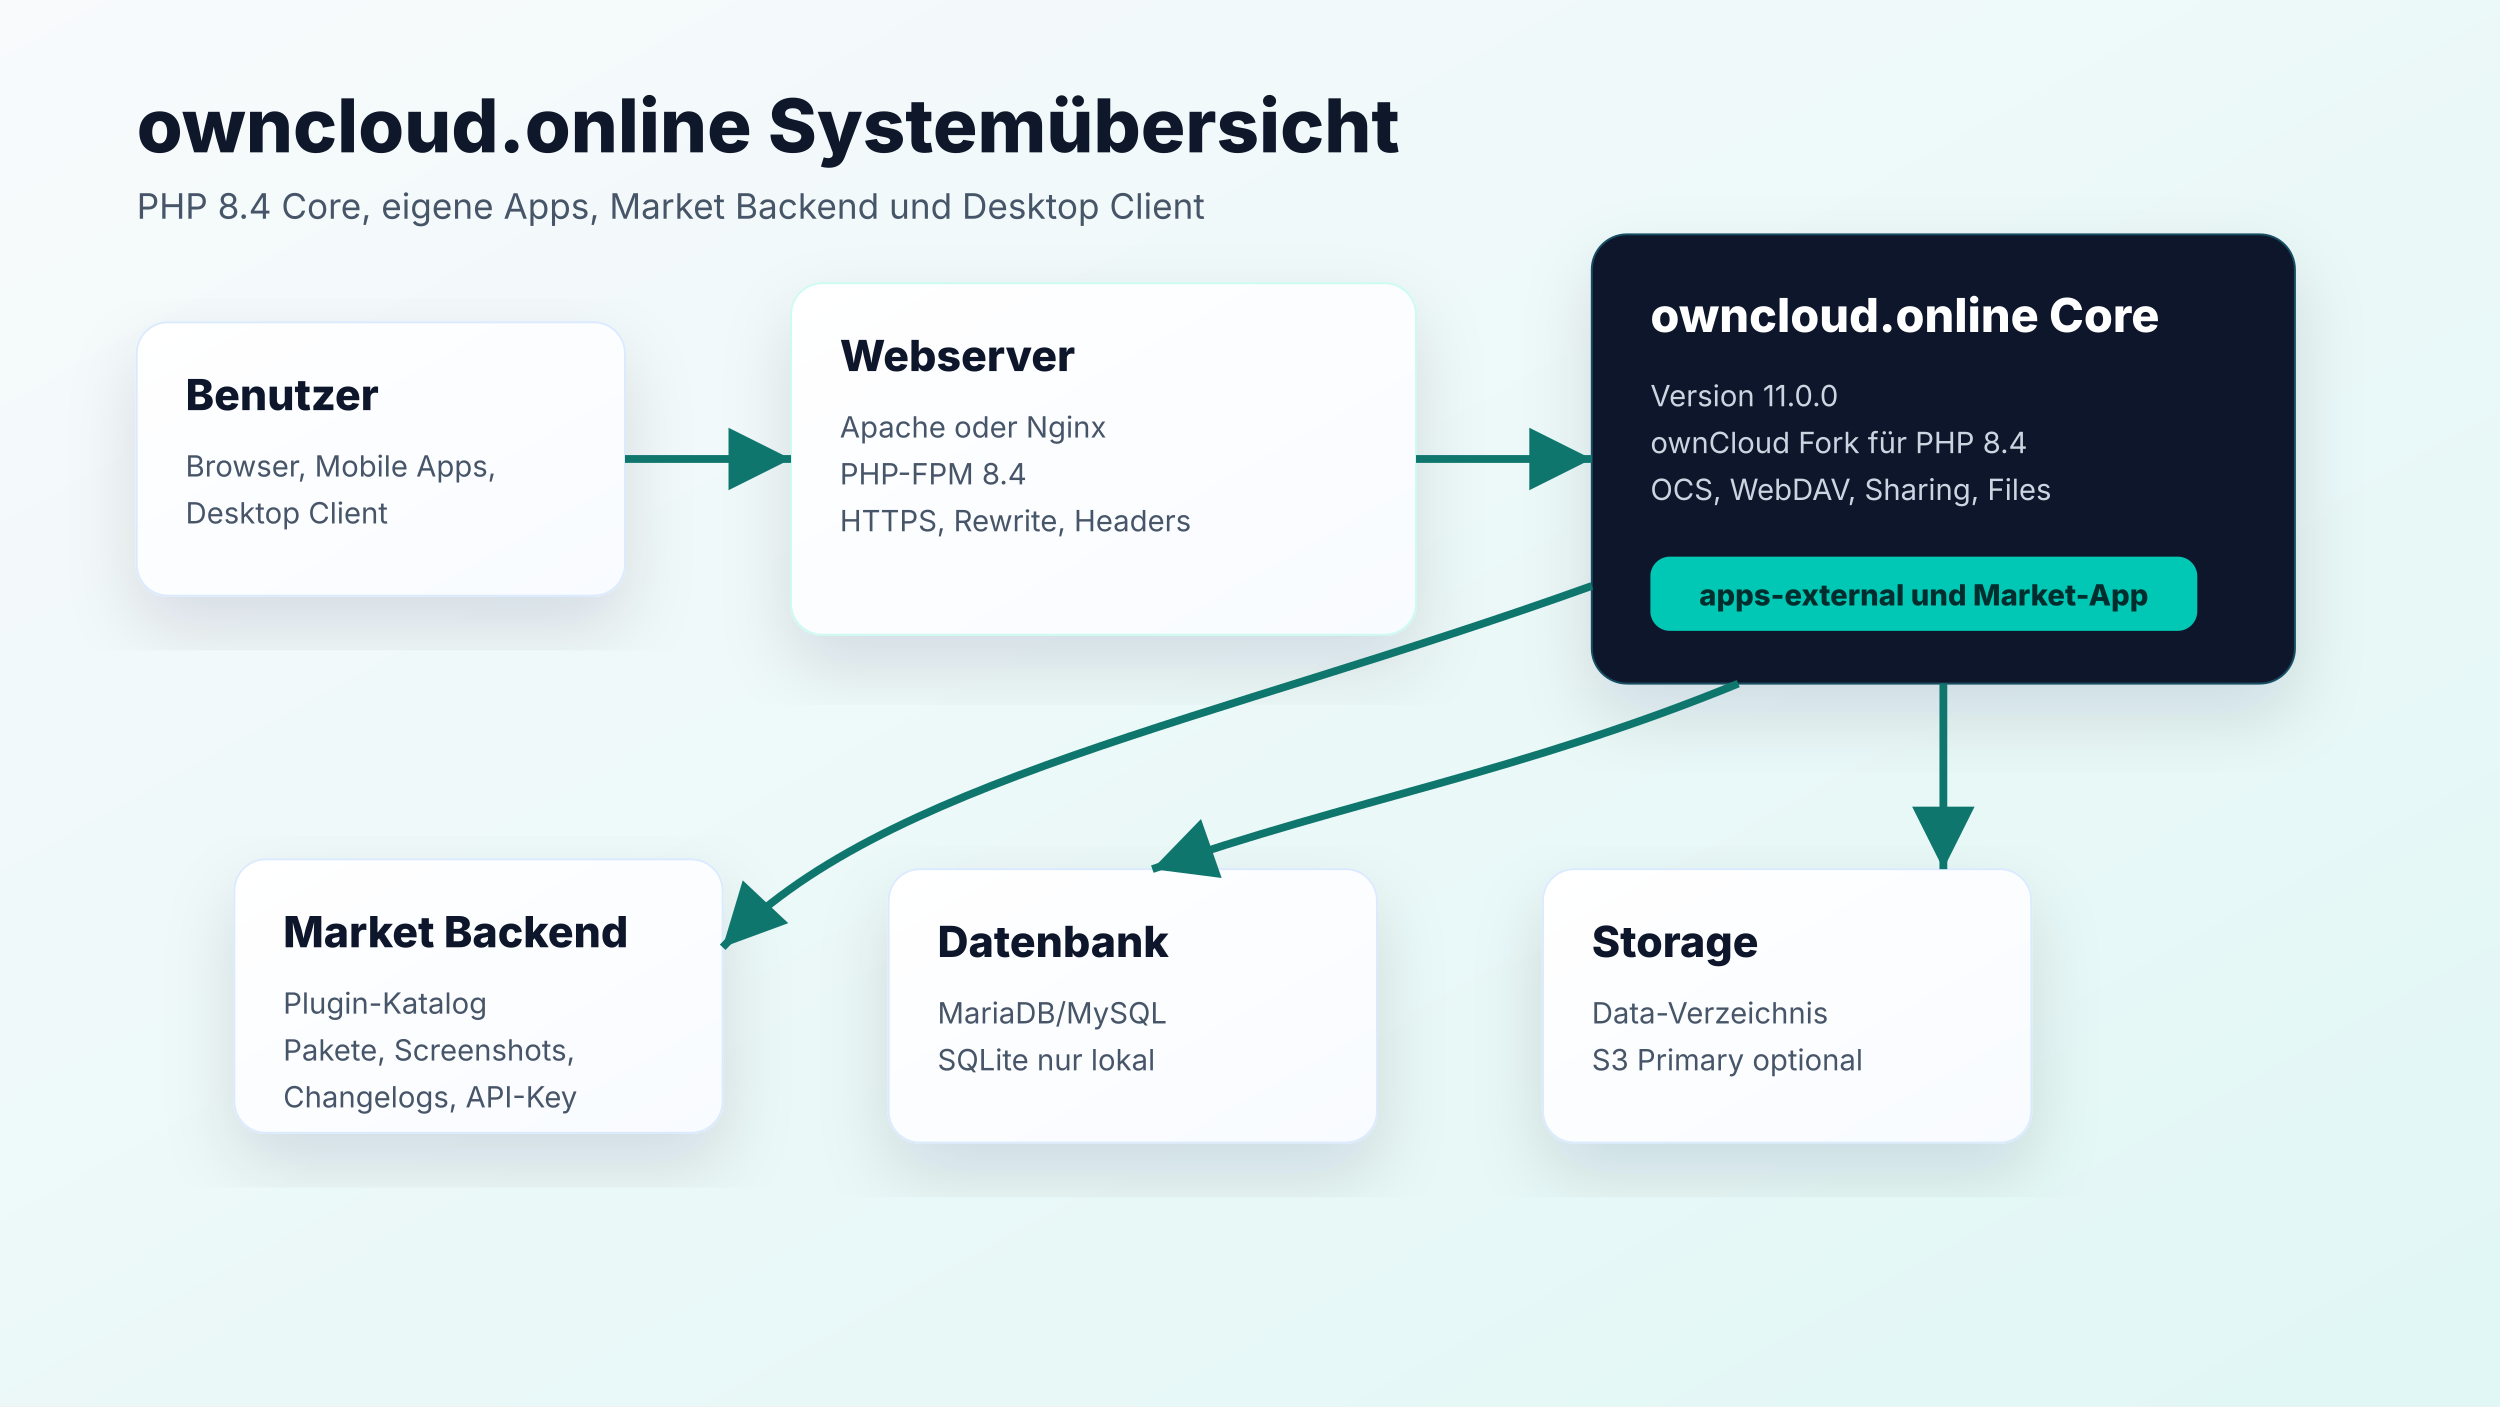
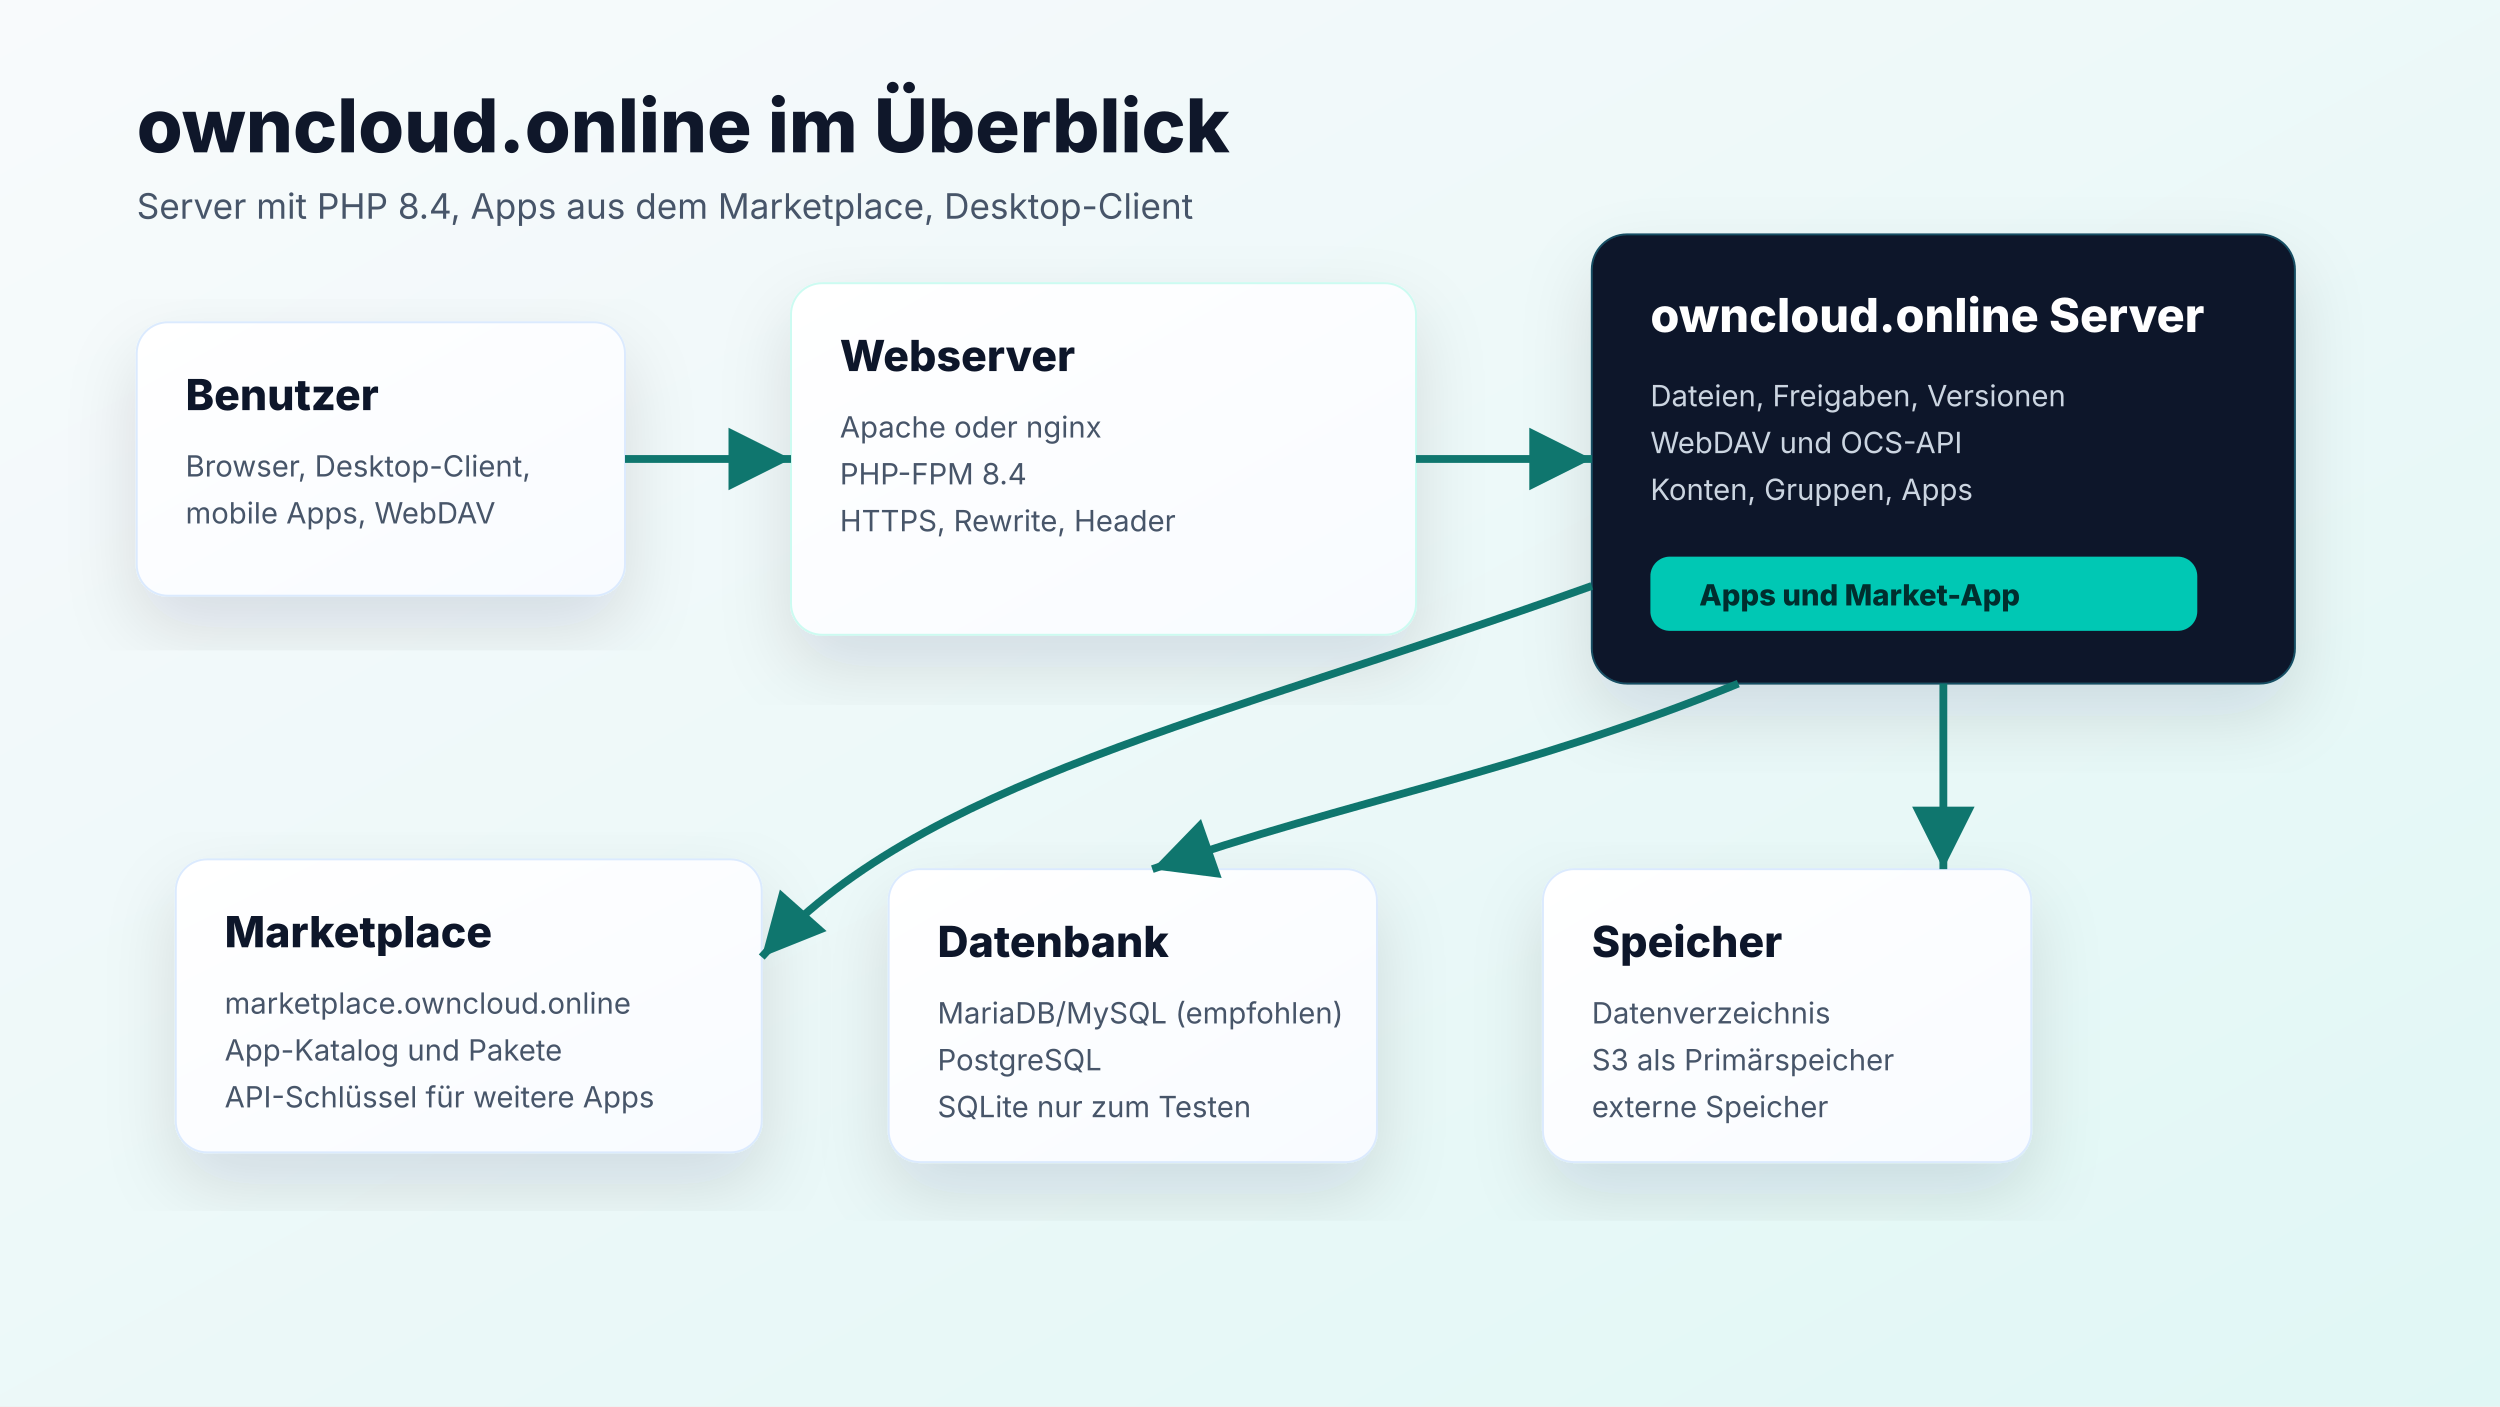
<svg xmlns="http://www.w3.org/2000/svg" width="1280" height="720" viewBox="0 0 1280 720" role="img" aria-labelledby="title desc">
  <defs>
    <linearGradient id="bg" x1="0" y1="0" x2="1" y2="1">
      <stop offset="0" stop-color="#f8fafc" />
      <stop offset="1" stop-color="#e0f7f5" />
    </linearGradient>
    <linearGradient id="card" x1="0" y1="0" x2="1" y2="1">
      <stop offset="0" stop-color="#ffffff" />
      <stop offset="1" stop-color="#f8fbff" />
    </linearGradient>
    <filter id="shadow" x="-20%" y="-20%" width="140%" height="140%">
      <feDropShadow dx="0" dy="16" stdDeviation="18" flood-color="#0f172a" flood-opacity="0.12" />
    </filter>
    <marker id="arrow" markerWidth="12" markerHeight="12" refX="10" refY="6" orient="auto">
      <path d="M2 2 L10 6 L2 10 Z" fill="#0f766e" />
    </marker>
  </defs>
  <rect width="1280" height="720" fill="url(#bg)" />
-   <text x="70" y="78" font-family="Inter, Arial, sans-serif" font-size="38" font-weight="800" fill="#0f172a">owncloud.online Systemübersicht</text>
-   <text x="70" y="112" font-family="Inter, Arial, sans-serif" font-size="18" fill="#475569">PHP 8.4 Core, eigene Apps, Market Backend und Desktop Client</text>
+   <text x="70" y="78" font-family="Inter, Arial, sans-serif" font-size="38" font-weight="800" fill="#0f172a">owncloud.online im Überblick</text>
+   <text x="70" y="112" font-family="Inter, Arial, sans-serif" font-size="18" fill="#475569">Server mit PHP 8.4, Apps aus dem Marketplace, Desktop-Client</text>
  <g filter="url(#shadow)">
    <rect x="70" y="165" width="250" height="140" rx="16" fill="url(#card)" stroke="#dbeafe" />
    <text x="95" y="210" font-family="Inter, Arial, sans-serif" font-size="22" font-weight="800" fill="#0f172a">Benutzer</text>
-     <text x="95" y="244" font-family="Inter, Arial, sans-serif" font-size="15" fill="#475569">Browser, Mobile Apps,</text>
-     <text x="95" y="268" font-family="Inter, Arial, sans-serif" font-size="15" fill="#475569">Desktop Client</text>
+     <text x="95" y="244" font-family="Inter, Arial, sans-serif" font-size="15" fill="#475569">Browser, Desktop-Client,</text>
+     <text x="95" y="268" font-family="Inter, Arial, sans-serif" font-size="15" fill="#475569">mobile Apps, WebDAV</text>
  </g>
  <g filter="url(#shadow)">
    <rect x="405" y="145" width="320" height="180" rx="16" fill="url(#card)" stroke="#ccfbf1" />
    <text x="430" y="190" font-family="Inter, Arial, sans-serif" font-size="22" font-weight="800" fill="#0f172a">Webserver</text>
-     <text x="430" y="224" font-family="Inter, Arial, sans-serif" font-size="15" fill="#475569">Apache oder Nginx</text>
+     <text x="430" y="224" font-family="Inter, Arial, sans-serif" font-size="15" fill="#475569">Apache oder nginx</text>
    <text x="430" y="248" font-family="Inter, Arial, sans-serif" font-size="15" fill="#475569">PHP-FPM 8.4</text>
-     <text x="430" y="272" font-family="Inter, Arial, sans-serif" font-size="15" fill="#475569">HTTPS, Rewrite, Headers</text>
+     <text x="430" y="272" font-family="Inter, Arial, sans-serif" font-size="15" fill="#475569">HTTPS, Rewrite, Header</text>
  </g>
  <g filter="url(#shadow)">
    <rect x="815" y="120" width="360" height="230" rx="18" fill="#0f172a" stroke="#164e63" />
-     <text x="845" y="170" font-family="Inter, Arial, sans-serif" font-size="24" font-weight="800" fill="#ffffff">owncloud.online Core</text>
-     <text x="845" y="208" font-family="Inter, Arial, sans-serif" font-size="15" fill="#cbd5e1">Version 11.0.0</text>
-     <text x="845" y="232" font-family="Inter, Arial, sans-serif" font-size="15" fill="#cbd5e1">ownCloud Fork für PHP 8.4</text>
-     <text x="845" y="256" font-family="Inter, Arial, sans-serif" font-size="15" fill="#cbd5e1">OCS, WebDAV, Sharing, Files</text>
+     <text x="845" y="170" font-family="Inter, Arial, sans-serif" font-size="24" font-weight="800" fill="#ffffff">owncloud.online Server</text>
+     <text x="845" y="208" font-family="Inter, Arial, sans-serif" font-size="15" fill="#cbd5e1">Dateien, Freigaben, Versionen</text>
+     <text x="845" y="232" font-family="Inter, Arial, sans-serif" font-size="15" fill="#cbd5e1">WebDAV und OCS-API</text>
+     <text x="845" y="256" font-family="Inter, Arial, sans-serif" font-size="15" fill="#cbd5e1">Konten, Gruppen, Apps</text>
    <rect x="845" y="285" width="280" height="38" rx="10" fill="#00c8b4" />
-     <text x="870" y="310" font-family="Inter, Arial, sans-serif" font-size="15" font-weight="800" fill="#042f2e">apps-external und Market-App</text>
+     <text x="870" y="310" font-family="Inter, Arial, sans-serif" font-size="15" font-weight="800" fill="#042f2e">Apps und Market-App</text>
  </g>
  <g filter="url(#shadow)">
-     <rect x="120" y="440" width="250" height="140" rx="16" fill="url(#card)" stroke="#dbeafe" />
-     <text x="145" y="485" font-family="Inter, Arial, sans-serif" font-size="22" font-weight="800" fill="#0f172a">Market Backend</text>
-     <text x="145" y="519" font-family="Inter, Arial, sans-serif" font-size="15" fill="#475569">Plugin-Katalog</text>
-     <text x="145" y="543" font-family="Inter, Arial, sans-serif" font-size="15" fill="#475569">Pakete, Screenshots,</text>
-     <text x="145" y="567" font-family="Inter, Arial, sans-serif" font-size="15" fill="#475569">Changelogs, API-Key</text>
+     <rect x="90" y="440" width="300" height="150" rx="16" fill="url(#card)" stroke="#dbeafe" />
+     <text x="115" y="485" font-family="Inter, Arial, sans-serif" font-size="22" font-weight="800" fill="#0f172a">Marketplace</text>
+     <text x="115" y="519" font-family="Inter, Arial, sans-serif" font-size="15" fill="#475569">marketplace.owncloud.online</text>
+     <text x="115" y="543" font-family="Inter, Arial, sans-serif" font-size="15" fill="#475569">App-Katalog und Pakete</text>
+     <text x="115" y="567" font-family="Inter, Arial, sans-serif" font-size="15" fill="#475569">API-Schlüssel für weitere Apps</text>
  </g>
  <g filter="url(#shadow)">
-     <rect x="455" y="445" width="250" height="140" rx="16" fill="url(#card)" stroke="#dbeafe" />
+     <rect x="455" y="445" width="250" height="150" rx="16" fill="url(#card)" stroke="#dbeafe" />
    <text x="480" y="490" font-family="Inter, Arial, sans-serif" font-size="22" font-weight="800" fill="#0f172a">Datenbank</text>
-     <text x="480" y="524" font-family="Inter, Arial, sans-serif" font-size="15" fill="#475569">MariaDB/MySQL</text>
-     <text x="480" y="548" font-family="Inter, Arial, sans-serif" font-size="15" fill="#475569">SQLite nur lokal</text>
+     <text x="480" y="524" font-family="Inter, Arial, sans-serif" font-size="15" fill="#475569">MariaDB/MySQL (empfohlen)</text>
+     <text x="480" y="548" font-family="Inter, Arial, sans-serif" font-size="15" fill="#475569">PostgreSQL</text>
+     <text x="480" y="572" font-family="Inter, Arial, sans-serif" font-size="15" fill="#475569">SQLite nur zum Testen</text>
  </g>
  <g filter="url(#shadow)">
-     <rect x="790" y="445" width="250" height="140" rx="16" fill="url(#card)" stroke="#dbeafe" />
-     <text x="815" y="490" font-family="Inter, Arial, sans-serif" font-size="22" font-weight="800" fill="#0f172a">Storage</text>
-     <text x="815" y="524" font-family="Inter, Arial, sans-serif" font-size="15" fill="#475569">Data-Verzeichnis</text>
-     <text x="815" y="548" font-family="Inter, Arial, sans-serif" font-size="15" fill="#475569">S3 Primary optional</text>
+     <rect x="790" y="445" width="250" height="150" rx="16" fill="url(#card)" stroke="#dbeafe" />
+     <text x="815" y="490" font-family="Inter, Arial, sans-serif" font-size="22" font-weight="800" fill="#0f172a">Speicher</text>
+     <text x="815" y="524" font-family="Inter, Arial, sans-serif" font-size="15" fill="#475569">Datenverzeichnis</text>
+     <text x="815" y="548" font-family="Inter, Arial, sans-serif" font-size="15" fill="#475569">S3 als Primärspeicher</text>
+     <text x="815" y="572" font-family="Inter, Arial, sans-serif" font-size="15" fill="#475569">externe Speicher</text>
  </g>
  <path d="M320 235 H405" stroke="#0f766e" stroke-width="4" fill="none" marker-end="url(#arrow)" />
  <path d="M725 235 H815" stroke="#0f766e" stroke-width="4" fill="none" marker-end="url(#arrow)" />
  <path d="M995 350 V445" stroke="#0f766e" stroke-width="4" fill="none" marker-end="url(#arrow)" />
  <path d="M890 350 C780 395 690 410 590 445" stroke="#0f766e" stroke-width="4" fill="none" marker-end="url(#arrow)" />
-   <path d="M815 300 C620 370 450 400 370 485" stroke="#0f766e" stroke-width="4" fill="none" marker-end="url(#arrow)" />
+   <path d="M815 300 C620 370 470 400 390 490" stroke="#0f766e" stroke-width="4" fill="none" marker-end="url(#arrow)" />
</svg>
